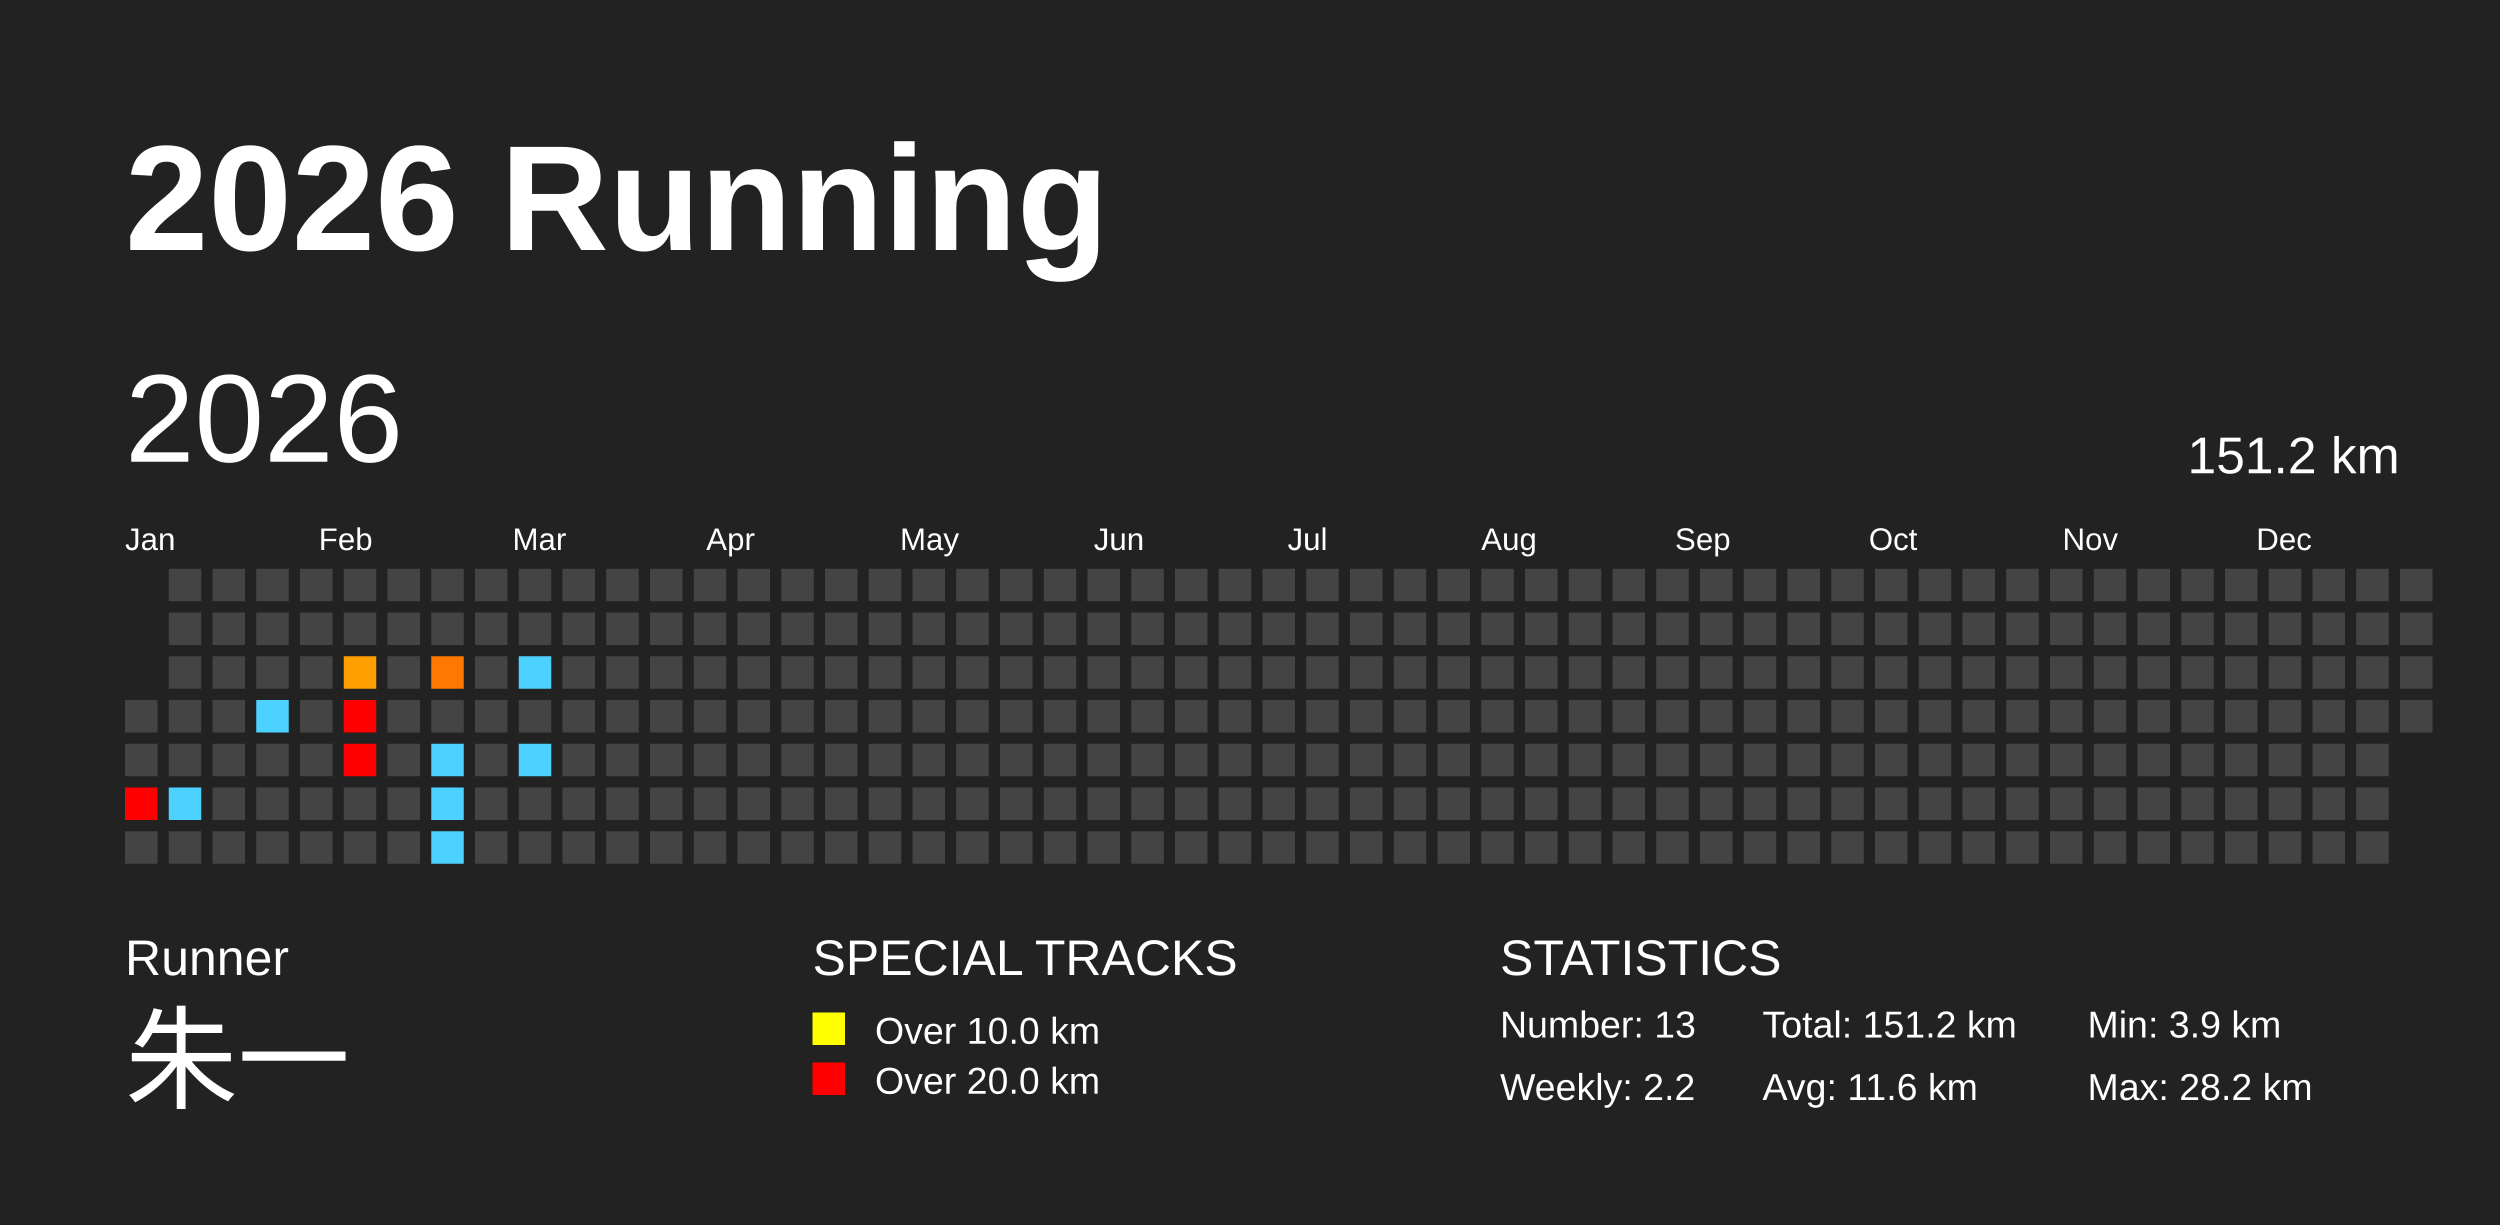
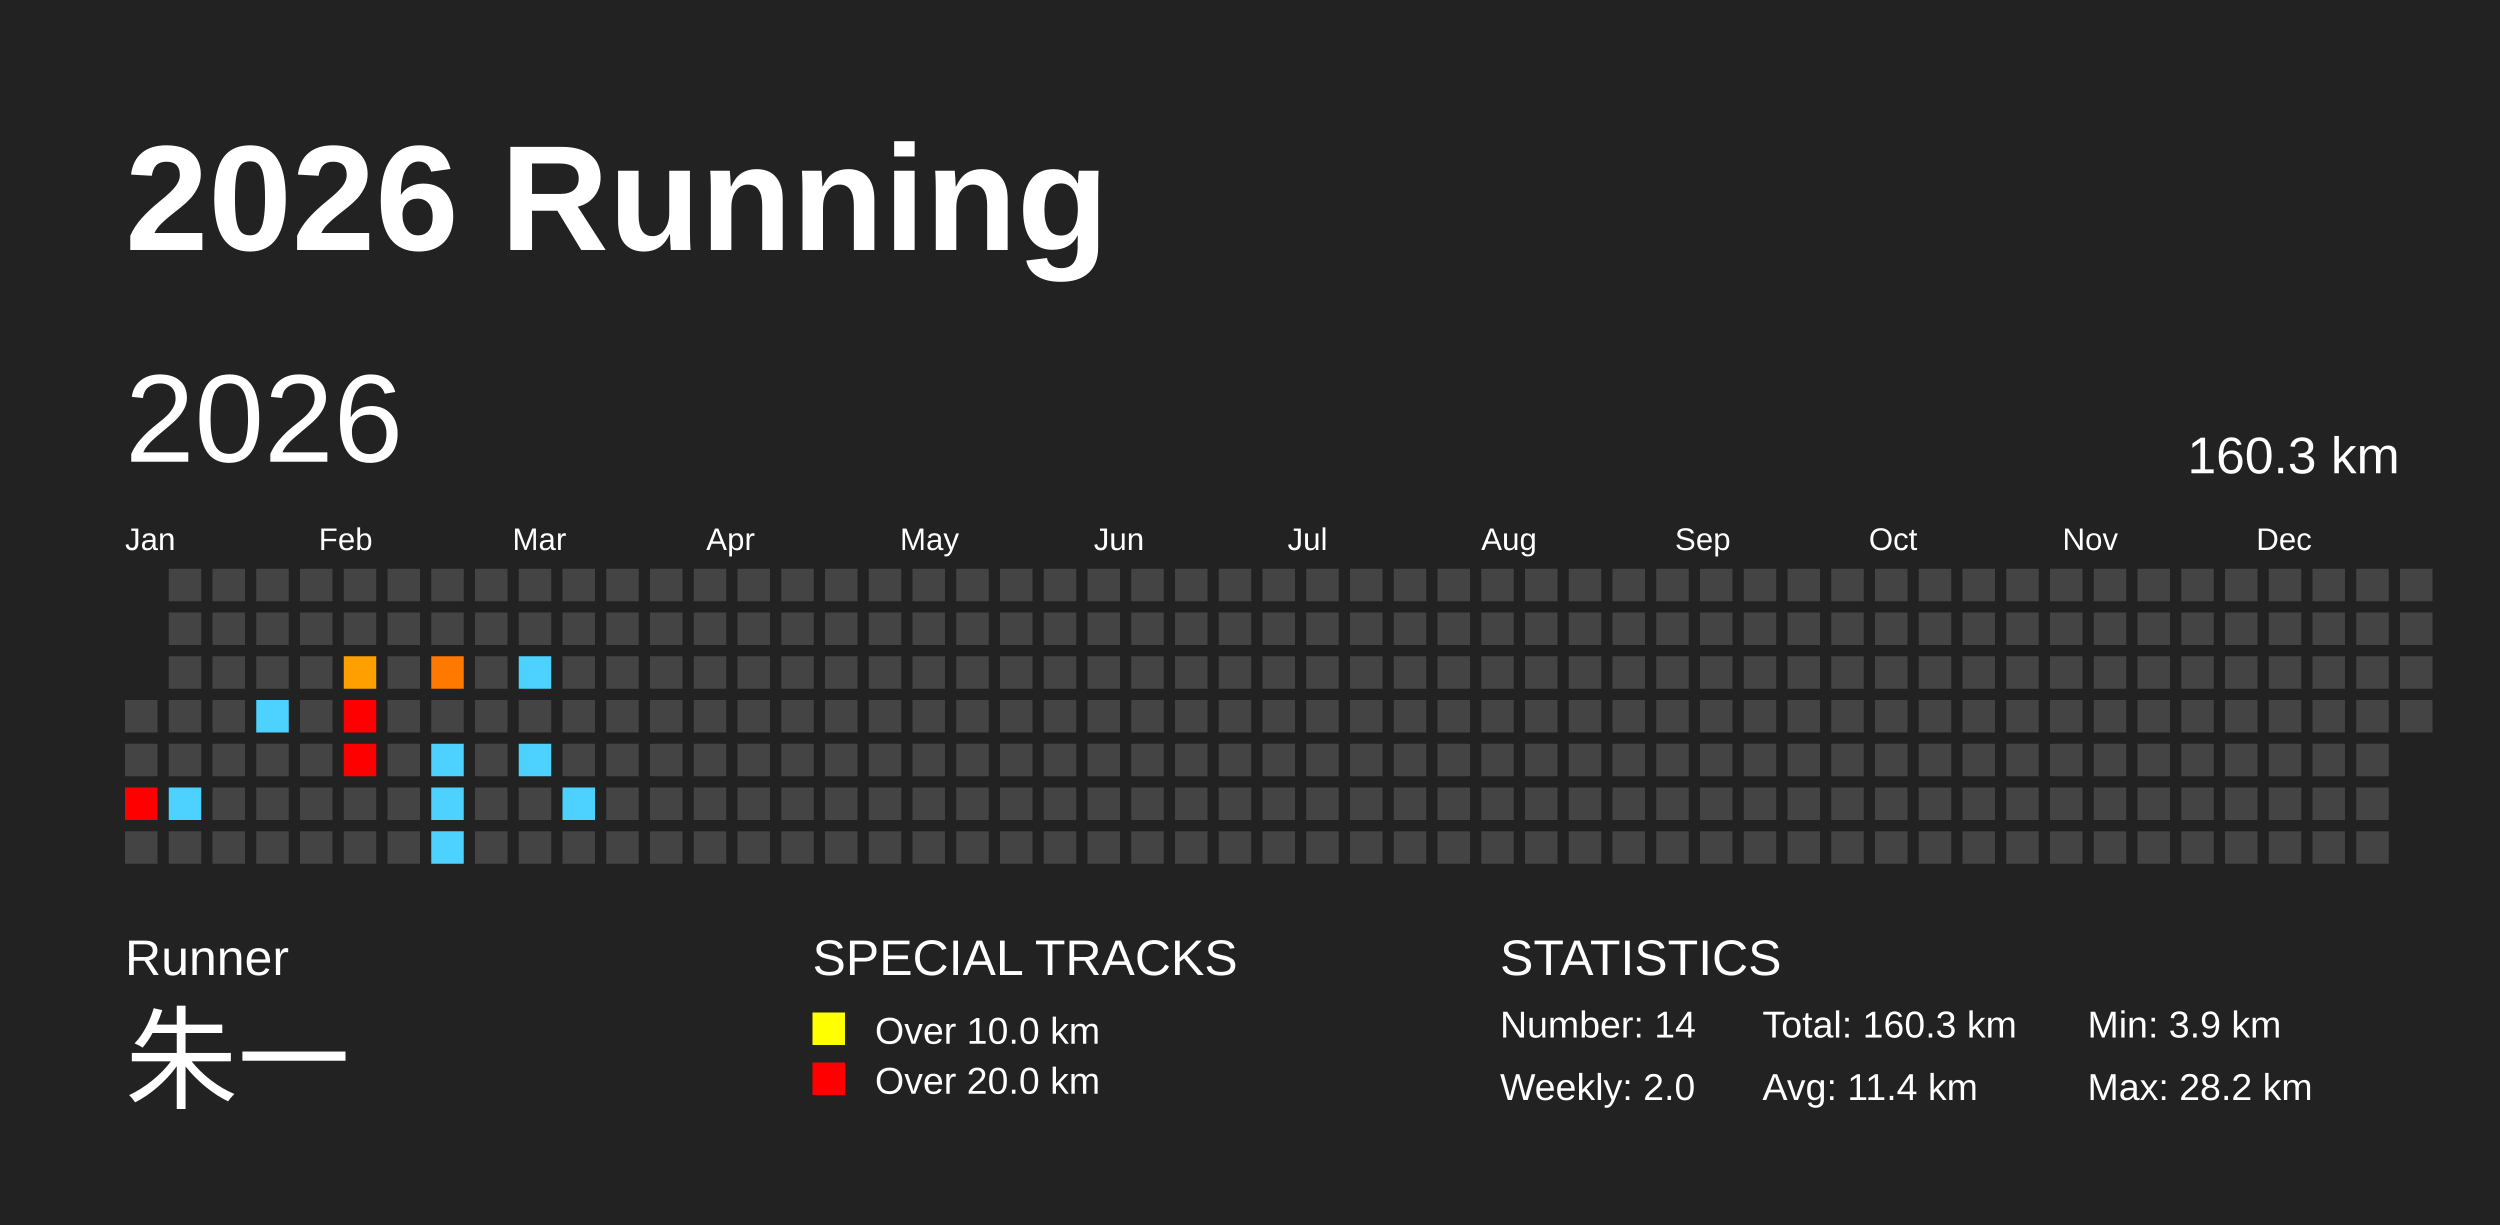
<svg xmlns="http://www.w3.org/2000/svg" baseProfile="full" height="98mm" version="1.1" viewBox="0,0,200,98" width="200mm">
  <defs />
  <rect fill="#222222" height="98" width="200" x="0" y="0" />
  <text fill="#FFFFFF" style="font-size:12px; font-family:Arial; font-weight:bold;" x="10" y="20">2026 Running</text>
  <text fill="#FFFFFF" style="font-size:4px; font-family:Arial" x="10" y="78">Runner</text>
  <text fill="#FFFFFF" style="font-size:9px; font-family:Arial" x="10" y="88">朱一</text>
  <text fill="#FFFFFF" style="font-size:4px; font-family:Arial" x="65" y="78">SPECIAL TRACKS</text>
  <rect fill="yellow" height="2.6" width="2.6" x="65" y="81" />
  <text fill="#FFFFFF" style="font-size:3px; font-family:Arial" x="70" y="83.5">Over 10.0 km</text>
  <rect fill="red" height="2.6" width="2.6" x="65" y="85" />
  <text fill="#FFFFFF" style="font-size:3px; font-family:Arial" x="70" y="87.5">Over 20.0 km</text>
  <text fill="#FFFFFF" style="font-size:4px; font-family:Arial" x="120" y="78">STATISTICS</text>
-   <text fill="#FFFFFF" style="font-size:3px; font-family:Arial" x="120" y="83">Number: 13</text>
-   <text fill="#FFFFFF" style="font-size:3px; font-family:Arial" x="120" y="88">Weekly: 2.2</text>
-   <text fill="#FFFFFF" style="font-size:3px; font-family:Arial" x="141" y="83">Total: 151.2 km</text>
-   <text fill="#FFFFFF" style="font-size:3px; font-family:Arial" x="141" y="88">Avg: 11.6 km</text>
+   <text fill="#FFFFFF" style="font-size:3px; font-family:Arial" x="120" y="83">Number: 14</text>
+   <text fill="#FFFFFF" style="font-size:3px; font-family:Arial" x="120" y="88">Weekly: 2.0</text>
+   <text fill="#FFFFFF" style="font-size:3px; font-family:Arial" x="141" y="83">Total: 160.3 km</text>
+   <text fill="#FFFFFF" style="font-size:3px; font-family:Arial" x="141" y="88">Avg: 11.4 km</text>
  <text fill="#FFFFFF" style="font-size:3px; font-family:Arial" x="167" y="83">Min: 3.9 km</text>
  <text fill="#FFFFFF" style="font-size:3px; font-family:Arial" x="167" y="88">Max: 28.2 km</text>
  <text dominant-baseline="hanging" fill="#FFFFFF" style="font-size:10.0px; font-family:Arial;" x="10" y="30">2026</text>
-   <text dominant-baseline="hanging" fill="#FFFFFF" style="font-size:4.125px; font-family:Arial;" x="175" y="35">151.2 km</text>
+   <text dominant-baseline="hanging" fill="#FFFFFF" style="font-size:4.125px; font-family:Arial;" x="175" y="35">160.3 km</text>
  <text fill="#FFFFFF" style="font-size:2.5px; font-family:Arial" x="10.0" y="44">Jan</text>
  <text fill="#FFFFFF" style="font-size:2.5px; font-family:Arial" x="25.5" y="44">Feb</text>
  <text fill="#FFFFFF" style="font-size:2.5px; font-family:Arial" x="41.0" y="44">Mar</text>
  <text fill="#FFFFFF" style="font-size:2.5px; font-family:Arial" x="56.5" y="44">Apr</text>
  <text fill="#FFFFFF" style="font-size:2.5px; font-family:Arial" x="72.0" y="44">May</text>
  <text fill="#FFFFFF" style="font-size:2.5px; font-family:Arial" x="87.5" y="44">Jun</text>
  <text fill="#FFFFFF" style="font-size:2.5px; font-family:Arial" x="103.0" y="44">Jul</text>
  <text fill="#FFFFFF" style="font-size:2.5px; font-family:Arial" x="118.5" y="44">Aug</text>
  <text fill="#FFFFFF" style="font-size:2.5px; font-family:Arial" x="134.0" y="44">Sep</text>
  <text fill="#FFFFFF" style="font-size:2.5px; font-family:Arial" x="149.5" y="44">Oct</text>
  <text fill="#FFFFFF" style="font-size:2.5px; font-family:Arial" x="165.0" y="44">Nov</text>
  <text fill="#FFFFFF" style="font-size:2.5px; font-family:Arial" x="180.5" y="44">Dec</text>
  <rect fill="#444444" height="2.6" width="2.6" x="10.0" y="56.0" />
  <rect fill="#444444" height="2.6" width="2.6" x="10.0" y="59.5" />
  <rect fill="red" height="2.6" width="2.6" x="10.0" y="63.0" />
  <rect fill="#444444" height="2.6" width="2.6" x="10.0" y="66.5" />
  <rect fill="#444444" height="2.6" width="2.6" x="13.5" y="45.5" />
  <rect fill="#444444" height="2.6" width="2.6" x="13.5" y="49.0" />
  <rect fill="#444444" height="2.6" width="2.6" x="13.5" y="52.5" />
  <rect fill="#444444" height="2.6" width="2.6" x="13.5" y="56.0" />
  <rect fill="#444444" height="2.6" width="2.6" x="13.5" y="59.5" />
  <rect fill="#4dd2ff" height="2.6" width="2.6" x="13.5" y="63.0" />
  <rect fill="#444444" height="2.6" width="2.6" x="13.5" y="66.5" />
  <rect fill="#444444" height="2.6" width="2.6" x="17.0" y="45.5" />
  <rect fill="#444444" height="2.6" width="2.6" x="17.0" y="49.0" />
  <rect fill="#444444" height="2.6" width="2.6" x="17.0" y="52.5" />
  <rect fill="#444444" height="2.6" width="2.6" x="17.0" y="56.0" />
  <rect fill="#444444" height="2.6" width="2.6" x="17.0" y="59.5" />
  <rect fill="#444444" height="2.6" width="2.6" x="17.0" y="63.0" />
  <rect fill="#444444" height="2.6" width="2.6" x="17.0" y="66.5" />
  <rect fill="#444444" height="2.6" width="2.6" x="20.5" y="45.5" />
  <rect fill="#444444" height="2.6" width="2.6" x="20.5" y="49.0" />
  <rect fill="#444444" height="2.6" width="2.6" x="20.5" y="52.5" />
  <rect fill="#4dd2ff" height="2.6" width="2.6" x="20.5" y="56.0" />
  <rect fill="#444444" height="2.6" width="2.6" x="20.5" y="59.5" />
  <rect fill="#444444" height="2.6" width="2.6" x="20.5" y="63.0" />
  <rect fill="#444444" height="2.6" width="2.6" x="20.5" y="66.5" />
  <rect fill="#444444" height="2.6" width="2.6" x="24.0" y="45.5" />
  <rect fill="#444444" height="2.6" width="2.6" x="24.0" y="49.0" />
  <rect fill="#444444" height="2.6" width="2.6" x="24.0" y="52.5" />
  <rect fill="#444444" height="2.6" width="2.6" x="24.0" y="56.0" />
  <rect fill="#444444" height="2.6" width="2.6" x="24.0" y="59.5" />
  <rect fill="#444444" height="2.6" width="2.6" x="24.0" y="63.0" />
  <rect fill="#444444" height="2.6" width="2.6" x="24.0" y="66.5" />
  <rect fill="#444444" height="2.6" width="2.6" x="27.5" y="45.5" />
  <rect fill="#444444" height="2.6" width="2.6" x="27.5" y="49.0" />
  <rect fill="#ff9f00" height="2.6" width="2.6" x="27.5" y="52.5" />
  <rect fill="red" height="2.6" width="2.6" x="27.5" y="56.0" />
  <rect fill="red" height="2.6" width="2.6" x="27.5" y="59.5" />
  <rect fill="#444444" height="2.6" width="2.6" x="27.5" y="63.0" />
  <rect fill="#444444" height="2.6" width="2.6" x="27.5" y="66.5" />
  <rect fill="#444444" height="2.6" width="2.6" x="31.0" y="45.5" />
  <rect fill="#444444" height="2.6" width="2.6" x="31.0" y="49.0" />
  <rect fill="#444444" height="2.6" width="2.6" x="31.0" y="52.5" />
  <rect fill="#444444" height="2.6" width="2.6" x="31.0" y="56.0" />
  <rect fill="#444444" height="2.6" width="2.6" x="31.0" y="59.5" />
  <rect fill="#444444" height="2.6" width="2.6" x="31.0" y="63.0" />
  <rect fill="#444444" height="2.6" width="2.6" x="31.0" y="66.5" />
  <rect fill="#444444" height="2.6" width="2.6" x="34.5" y="45.5" />
  <rect fill="#444444" height="2.6" width="2.6" x="34.5" y="49.0" />
  <rect fill="#ff7800" height="2.6" width="2.6" x="34.5" y="52.5" />
  <rect fill="#444444" height="2.6" width="2.6" x="34.5" y="56.0" />
  <rect fill="#4dd2ff" height="2.6" width="2.6" x="34.5" y="59.5" />
  <rect fill="#4dd2ff" height="2.6" width="2.6" x="34.5" y="63.0" />
  <rect fill="#4dd2ff" height="2.6" width="2.6" x="34.5" y="66.5" />
  <rect fill="#444444" height="2.6" width="2.6" x="38.0" y="45.5" />
  <rect fill="#444444" height="2.6" width="2.6" x="38.0" y="49.0" />
  <rect fill="#444444" height="2.6" width="2.6" x="38.0" y="52.5" />
  <rect fill="#444444" height="2.6" width="2.6" x="38.0" y="56.0" />
  <rect fill="#444444" height="2.6" width="2.6" x="38.0" y="59.5" />
  <rect fill="#444444" height="2.6" width="2.6" x="38.0" y="63.0" />
  <rect fill="#444444" height="2.6" width="2.6" x="38.0" y="66.5" />
  <rect fill="#444444" height="2.6" width="2.6" x="41.5" y="45.5" />
  <rect fill="#444444" height="2.6" width="2.6" x="41.5" y="49.0" />
  <rect fill="#4dd2ff" height="2.6" width="2.6" x="41.5" y="52.5" />
  <rect fill="#444444" height="2.6" width="2.6" x="41.5" y="56.0" />
  <rect fill="#4dd2ff" height="2.6" width="2.6" x="41.5" y="59.5" />
  <rect fill="#444444" height="2.6" width="2.6" x="41.5" y="63.0" />
  <rect fill="#444444" height="2.6" width="2.6" x="41.5" y="66.5" />
  <rect fill="#444444" height="2.6" width="2.6" x="45.0" y="45.5" />
  <rect fill="#444444" height="2.6" width="2.6" x="45.0" y="49.0" />
  <rect fill="#444444" height="2.6" width="2.6" x="45.0" y="52.5" />
  <rect fill="#444444" height="2.6" width="2.6" x="45.0" y="56.0" />
  <rect fill="#444444" height="2.6" width="2.6" x="45.0" y="59.5" />
-   <rect fill="#444444" height="2.6" width="2.6" x="45.0" y="63.0" />
+   <rect fill="#4dd2ff" height="2.6" width="2.6" x="45.0" y="63.0" />
  <rect fill="#444444" height="2.6" width="2.6" x="45.0" y="66.5" />
  <rect fill="#444444" height="2.6" width="2.6" x="48.5" y="45.5" />
  <rect fill="#444444" height="2.6" width="2.6" x="48.5" y="49.0" />
  <rect fill="#444444" height="2.6" width="2.6" x="48.5" y="52.5" />
  <rect fill="#444444" height="2.6" width="2.6" x="48.5" y="56.0" />
  <rect fill="#444444" height="2.6" width="2.6" x="48.5" y="59.5" />
  <rect fill="#444444" height="2.6" width="2.6" x="48.5" y="63.0" />
  <rect fill="#444444" height="2.6" width="2.6" x="48.5" y="66.5" />
  <rect fill="#444444" height="2.6" width="2.6" x="52.0" y="45.5" />
  <rect fill="#444444" height="2.6" width="2.6" x="52.0" y="49.0" />
  <rect fill="#444444" height="2.6" width="2.6" x="52.0" y="52.5" />
  <rect fill="#444444" height="2.6" width="2.6" x="52.0" y="56.0" />
  <rect fill="#444444" height="2.6" width="2.6" x="52.0" y="59.5" />
  <rect fill="#444444" height="2.6" width="2.6" x="52.0" y="63.0" />
  <rect fill="#444444" height="2.6" width="2.6" x="52.0" y="66.5" />
  <rect fill="#444444" height="2.6" width="2.6" x="55.5" y="45.5" />
  <rect fill="#444444" height="2.6" width="2.6" x="55.5" y="49.0" />
  <rect fill="#444444" height="2.6" width="2.6" x="55.5" y="52.5" />
  <rect fill="#444444" height="2.6" width="2.6" x="55.5" y="56.0" />
  <rect fill="#444444" height="2.6" width="2.6" x="55.5" y="59.5" />
  <rect fill="#444444" height="2.6" width="2.6" x="55.5" y="63.0" />
  <rect fill="#444444" height="2.6" width="2.6" x="55.5" y="66.5" />
  <rect fill="#444444" height="2.6" width="2.6" x="59.0" y="45.5" />
  <rect fill="#444444" height="2.6" width="2.6" x="59.0" y="49.0" />
  <rect fill="#444444" height="2.6" width="2.6" x="59.0" y="52.5" />
  <rect fill="#444444" height="2.6" width="2.6" x="59.0" y="56.0" />
  <rect fill="#444444" height="2.6" width="2.6" x="59.0" y="59.5" />
  <rect fill="#444444" height="2.6" width="2.6" x="59.0" y="63.0" />
  <rect fill="#444444" height="2.6" width="2.6" x="59.0" y="66.5" />
  <rect fill="#444444" height="2.6" width="2.6" x="62.5" y="45.5" />
  <rect fill="#444444" height="2.6" width="2.6" x="62.5" y="49.0" />
  <rect fill="#444444" height="2.6" width="2.6" x="62.5" y="52.5" />
  <rect fill="#444444" height="2.6" width="2.6" x="62.5" y="56.0" />
  <rect fill="#444444" height="2.6" width="2.6" x="62.5" y="59.5" />
  <rect fill="#444444" height="2.6" width="2.6" x="62.5" y="63.0" />
  <rect fill="#444444" height="2.6" width="2.6" x="62.5" y="66.5" />
  <rect fill="#444444" height="2.6" width="2.6" x="66.0" y="45.5" />
  <rect fill="#444444" height="2.6" width="2.6" x="66.0" y="49.0" />
  <rect fill="#444444" height="2.6" width="2.6" x="66.0" y="52.5" />
  <rect fill="#444444" height="2.6" width="2.6" x="66.0" y="56.0" />
  <rect fill="#444444" height="2.6" width="2.6" x="66.0" y="59.5" />
  <rect fill="#444444" height="2.6" width="2.6" x="66.0" y="63.0" />
  <rect fill="#444444" height="2.6" width="2.6" x="66.0" y="66.5" />
  <rect fill="#444444" height="2.6" width="2.6" x="69.5" y="45.5" />
  <rect fill="#444444" height="2.6" width="2.6" x="69.5" y="49.0" />
  <rect fill="#444444" height="2.6" width="2.6" x="69.5" y="52.5" />
  <rect fill="#444444" height="2.6" width="2.6" x="69.5" y="56.0" />
  <rect fill="#444444" height="2.6" width="2.6" x="69.5" y="59.5" />
  <rect fill="#444444" height="2.6" width="2.6" x="69.5" y="63.0" />
  <rect fill="#444444" height="2.6" width="2.6" x="69.5" y="66.5" />
  <rect fill="#444444" height="2.6" width="2.6" x="73.0" y="45.5" />
  <rect fill="#444444" height="2.6" width="2.6" x="73.0" y="49.0" />
  <rect fill="#444444" height="2.6" width="2.6" x="73.0" y="52.5" />
  <rect fill="#444444" height="2.6" width="2.6" x="73.0" y="56.0" />
  <rect fill="#444444" height="2.6" width="2.6" x="73.0" y="59.5" />
  <rect fill="#444444" height="2.6" width="2.6" x="73.0" y="63.0" />
  <rect fill="#444444" height="2.6" width="2.6" x="73.0" y="66.5" />
  <rect fill="#444444" height="2.6" width="2.6" x="76.5" y="45.5" />
  <rect fill="#444444" height="2.6" width="2.6" x="76.5" y="49.0" />
  <rect fill="#444444" height="2.6" width="2.6" x="76.5" y="52.5" />
  <rect fill="#444444" height="2.6" width="2.6" x="76.5" y="56.0" />
  <rect fill="#444444" height="2.6" width="2.6" x="76.5" y="59.5" />
  <rect fill="#444444" height="2.6" width="2.6" x="76.5" y="63.0" />
  <rect fill="#444444" height="2.6" width="2.6" x="76.5" y="66.5" />
  <rect fill="#444444" height="2.6" width="2.6" x="80.0" y="45.5" />
  <rect fill="#444444" height="2.6" width="2.6" x="80.0" y="49.0" />
  <rect fill="#444444" height="2.6" width="2.6" x="80.0" y="52.5" />
  <rect fill="#444444" height="2.6" width="2.6" x="80.0" y="56.0" />
  <rect fill="#444444" height="2.6" width="2.6" x="80.0" y="59.5" />
  <rect fill="#444444" height="2.6" width="2.6" x="80.0" y="63.0" />
  <rect fill="#444444" height="2.6" width="2.6" x="80.0" y="66.5" />
  <rect fill="#444444" height="2.6" width="2.6" x="83.5" y="45.5" />
  <rect fill="#444444" height="2.6" width="2.6" x="83.5" y="49.0" />
  <rect fill="#444444" height="2.6" width="2.6" x="83.5" y="52.5" />
  <rect fill="#444444" height="2.6" width="2.6" x="83.5" y="56.0" />
  <rect fill="#444444" height="2.6" width="2.6" x="83.5" y="59.5" />
  <rect fill="#444444" height="2.6" width="2.6" x="83.5" y="63.0" />
  <rect fill="#444444" height="2.6" width="2.6" x="83.5" y="66.5" />
  <rect fill="#444444" height="2.6" width="2.6" x="87.0" y="45.5" />
  <rect fill="#444444" height="2.6" width="2.6" x="87.0" y="49.0" />
  <rect fill="#444444" height="2.6" width="2.6" x="87.0" y="52.5" />
  <rect fill="#444444" height="2.6" width="2.6" x="87.0" y="56.0" />
  <rect fill="#444444" height="2.6" width="2.6" x="87.0" y="59.5" />
  <rect fill="#444444" height="2.6" width="2.6" x="87.0" y="63.0" />
  <rect fill="#444444" height="2.6" width="2.6" x="87.0" y="66.5" />
  <rect fill="#444444" height="2.6" width="2.6" x="90.5" y="45.5" />
  <rect fill="#444444" height="2.6" width="2.6" x="90.5" y="49.0" />
  <rect fill="#444444" height="2.6" width="2.6" x="90.5" y="52.5" />
  <rect fill="#444444" height="2.6" width="2.6" x="90.5" y="56.0" />
  <rect fill="#444444" height="2.6" width="2.6" x="90.5" y="59.5" />
  <rect fill="#444444" height="2.6" width="2.6" x="90.5" y="63.0" />
  <rect fill="#444444" height="2.6" width="2.6" x="90.5" y="66.5" />
  <rect fill="#444444" height="2.6" width="2.6" x="94.0" y="45.5" />
  <rect fill="#444444" height="2.6" width="2.6" x="94.0" y="49.0" />
  <rect fill="#444444" height="2.6" width="2.6" x="94.0" y="52.5" />
  <rect fill="#444444" height="2.6" width="2.6" x="94.0" y="56.0" />
  <rect fill="#444444" height="2.6" width="2.6" x="94.0" y="59.5" />
  <rect fill="#444444" height="2.6" width="2.6" x="94.0" y="63.0" />
  <rect fill="#444444" height="2.6" width="2.6" x="94.0" y="66.5" />
  <rect fill="#444444" height="2.6" width="2.6" x="97.5" y="45.5" />
  <rect fill="#444444" height="2.6" width="2.6" x="97.5" y="49.0" />
  <rect fill="#444444" height="2.6" width="2.6" x="97.5" y="52.5" />
  <rect fill="#444444" height="2.6" width="2.6" x="97.5" y="56.0" />
  <rect fill="#444444" height="2.6" width="2.6" x="97.5" y="59.5" />
  <rect fill="#444444" height="2.6" width="2.6" x="97.5" y="63.0" />
  <rect fill="#444444" height="2.6" width="2.6" x="97.5" y="66.5" />
  <rect fill="#444444" height="2.6" width="2.6" x="101.0" y="45.5" />
  <rect fill="#444444" height="2.6" width="2.6" x="101.0" y="49.0" />
  <rect fill="#444444" height="2.6" width="2.6" x="101.0" y="52.5" />
  <rect fill="#444444" height="2.6" width="2.6" x="101.0" y="56.0" />
  <rect fill="#444444" height="2.6" width="2.6" x="101.0" y="59.5" />
  <rect fill="#444444" height="2.6" width="2.6" x="101.0" y="63.0" />
  <rect fill="#444444" height="2.6" width="2.6" x="101.0" y="66.5" />
  <rect fill="#444444" height="2.6" width="2.6" x="104.5" y="45.5" />
  <rect fill="#444444" height="2.6" width="2.6" x="104.5" y="49.0" />
  <rect fill="#444444" height="2.6" width="2.6" x="104.5" y="52.5" />
  <rect fill="#444444" height="2.6" width="2.6" x="104.5" y="56.0" />
  <rect fill="#444444" height="2.6" width="2.6" x="104.5" y="59.5" />
  <rect fill="#444444" height="2.6" width="2.6" x="104.5" y="63.0" />
  <rect fill="#444444" height="2.6" width="2.6" x="104.5" y="66.5" />
  <rect fill="#444444" height="2.6" width="2.6" x="108.0" y="45.5" />
  <rect fill="#444444" height="2.6" width="2.6" x="108.0" y="49.0" />
  <rect fill="#444444" height="2.6" width="2.6" x="108.0" y="52.5" />
  <rect fill="#444444" height="2.6" width="2.6" x="108.0" y="56.0" />
  <rect fill="#444444" height="2.6" width="2.6" x="108.0" y="59.5" />
  <rect fill="#444444" height="2.6" width="2.6" x="108.0" y="63.0" />
  <rect fill="#444444" height="2.6" width="2.6" x="108.0" y="66.5" />
  <rect fill="#444444" height="2.6" width="2.6" x="111.5" y="45.5" />
  <rect fill="#444444" height="2.6" width="2.6" x="111.5" y="49.0" />
  <rect fill="#444444" height="2.6" width="2.6" x="111.5" y="52.5" />
  <rect fill="#444444" height="2.6" width="2.6" x="111.5" y="56.0" />
  <rect fill="#444444" height="2.6" width="2.6" x="111.5" y="59.5" />
  <rect fill="#444444" height="2.6" width="2.6" x="111.5" y="63.0" />
  <rect fill="#444444" height="2.6" width="2.6" x="111.5" y="66.5" />
  <rect fill="#444444" height="2.6" width="2.6" x="115.0" y="45.5" />
  <rect fill="#444444" height="2.6" width="2.6" x="115.0" y="49.0" />
  <rect fill="#444444" height="2.6" width="2.6" x="115.0" y="52.5" />
  <rect fill="#444444" height="2.6" width="2.6" x="115.0" y="56.0" />
  <rect fill="#444444" height="2.6" width="2.6" x="115.0" y="59.5" />
  <rect fill="#444444" height="2.6" width="2.6" x="115.0" y="63.0" />
  <rect fill="#444444" height="2.6" width="2.6" x="115.0" y="66.5" />
  <rect fill="#444444" height="2.6" width="2.6" x="118.5" y="45.5" />
  <rect fill="#444444" height="2.6" width="2.6" x="118.5" y="49.0" />
  <rect fill="#444444" height="2.6" width="2.6" x="118.5" y="52.5" />
  <rect fill="#444444" height="2.6" width="2.6" x="118.5" y="56.0" />
  <rect fill="#444444" height="2.6" width="2.6" x="118.5" y="59.5" />
  <rect fill="#444444" height="2.6" width="2.6" x="118.5" y="63.0" />
  <rect fill="#444444" height="2.6" width="2.6" x="118.5" y="66.5" />
  <rect fill="#444444" height="2.6" width="2.6" x="122.0" y="45.5" />
  <rect fill="#444444" height="2.6" width="2.6" x="122.0" y="49.0" />
  <rect fill="#444444" height="2.6" width="2.6" x="122.0" y="52.5" />
  <rect fill="#444444" height="2.6" width="2.6" x="122.0" y="56.0" />
  <rect fill="#444444" height="2.6" width="2.6" x="122.0" y="59.5" />
  <rect fill="#444444" height="2.6" width="2.6" x="122.0" y="63.0" />
  <rect fill="#444444" height="2.6" width="2.6" x="122.0" y="66.5" />
  <rect fill="#444444" height="2.6" width="2.6" x="125.5" y="45.5" />
  <rect fill="#444444" height="2.6" width="2.6" x="125.5" y="49.0" />
  <rect fill="#444444" height="2.6" width="2.6" x="125.5" y="52.5" />
  <rect fill="#444444" height="2.6" width="2.6" x="125.5" y="56.0" />
  <rect fill="#444444" height="2.6" width="2.6" x="125.5" y="59.5" />
  <rect fill="#444444" height="2.6" width="2.6" x="125.5" y="63.0" />
  <rect fill="#444444" height="2.6" width="2.6" x="125.5" y="66.5" />
  <rect fill="#444444" height="2.6" width="2.6" x="129.0" y="45.5" />
  <rect fill="#444444" height="2.6" width="2.6" x="129.0" y="49.0" />
  <rect fill="#444444" height="2.6" width="2.6" x="129.0" y="52.5" />
  <rect fill="#444444" height="2.6" width="2.6" x="129.0" y="56.0" />
  <rect fill="#444444" height="2.6" width="2.6" x="129.0" y="59.5" />
  <rect fill="#444444" height="2.6" width="2.6" x="129.0" y="63.0" />
  <rect fill="#444444" height="2.6" width="2.6" x="129.0" y="66.5" />
  <rect fill="#444444" height="2.6" width="2.6" x="132.5" y="45.5" />
  <rect fill="#444444" height="2.6" width="2.6" x="132.5" y="49.0" />
  <rect fill="#444444" height="2.6" width="2.6" x="132.5" y="52.5" />
  <rect fill="#444444" height="2.6" width="2.6" x="132.5" y="56.0" />
  <rect fill="#444444" height="2.6" width="2.6" x="132.5" y="59.5" />
  <rect fill="#444444" height="2.6" width="2.6" x="132.5" y="63.0" />
  <rect fill="#444444" height="2.6" width="2.6" x="132.5" y="66.5" />
  <rect fill="#444444" height="2.6" width="2.6" x="136.0" y="45.5" />
  <rect fill="#444444" height="2.6" width="2.6" x="136.0" y="49.0" />
  <rect fill="#444444" height="2.6" width="2.6" x="136.0" y="52.5" />
  <rect fill="#444444" height="2.6" width="2.6" x="136.0" y="56.0" />
  <rect fill="#444444" height="2.6" width="2.6" x="136.0" y="59.5" />
  <rect fill="#444444" height="2.6" width="2.6" x="136.0" y="63.0" />
  <rect fill="#444444" height="2.6" width="2.6" x="136.0" y="66.5" />
  <rect fill="#444444" height="2.6" width="2.6" x="139.5" y="45.5" />
  <rect fill="#444444" height="2.6" width="2.6" x="139.5" y="49.0" />
  <rect fill="#444444" height="2.6" width="2.6" x="139.5" y="52.5" />
  <rect fill="#444444" height="2.6" width="2.6" x="139.5" y="56.0" />
  <rect fill="#444444" height="2.6" width="2.6" x="139.5" y="59.5" />
  <rect fill="#444444" height="2.6" width="2.6" x="139.5" y="63.0" />
  <rect fill="#444444" height="2.6" width="2.6" x="139.5" y="66.5" />
  <rect fill="#444444" height="2.6" width="2.6" x="143.0" y="45.5" />
  <rect fill="#444444" height="2.6" width="2.6" x="143.0" y="49.0" />
  <rect fill="#444444" height="2.6" width="2.6" x="143.0" y="52.5" />
  <rect fill="#444444" height="2.6" width="2.6" x="143.0" y="56.0" />
  <rect fill="#444444" height="2.6" width="2.6" x="143.0" y="59.5" />
  <rect fill="#444444" height="2.6" width="2.6" x="143.0" y="63.0" />
  <rect fill="#444444" height="2.6" width="2.6" x="143.0" y="66.5" />
  <rect fill="#444444" height="2.6" width="2.6" x="146.5" y="45.5" />
  <rect fill="#444444" height="2.6" width="2.6" x="146.5" y="49.0" />
  <rect fill="#444444" height="2.6" width="2.6" x="146.5" y="52.5" />
  <rect fill="#444444" height="2.6" width="2.6" x="146.5" y="56.0" />
  <rect fill="#444444" height="2.6" width="2.6" x="146.5" y="59.5" />
  <rect fill="#444444" height="2.6" width="2.6" x="146.5" y="63.0" />
  <rect fill="#444444" height="2.6" width="2.6" x="146.5" y="66.5" />
  <rect fill="#444444" height="2.6" width="2.6" x="150.0" y="45.5" />
  <rect fill="#444444" height="2.6" width="2.6" x="150.0" y="49.0" />
  <rect fill="#444444" height="2.6" width="2.6" x="150.0" y="52.5" />
  <rect fill="#444444" height="2.6" width="2.6" x="150.0" y="56.0" />
  <rect fill="#444444" height="2.6" width="2.6" x="150.0" y="59.5" />
  <rect fill="#444444" height="2.6" width="2.6" x="150.0" y="63.0" />
  <rect fill="#444444" height="2.6" width="2.6" x="150.0" y="66.5" />
  <rect fill="#444444" height="2.6" width="2.6" x="153.5" y="45.5" />
  <rect fill="#444444" height="2.6" width="2.6" x="153.5" y="49.0" />
  <rect fill="#444444" height="2.6" width="2.6" x="153.5" y="52.5" />
  <rect fill="#444444" height="2.6" width="2.6" x="153.5" y="56.0" />
  <rect fill="#444444" height="2.6" width="2.6" x="153.5" y="59.5" />
  <rect fill="#444444" height="2.6" width="2.6" x="153.5" y="63.0" />
  <rect fill="#444444" height="2.6" width="2.6" x="153.5" y="66.5" />
  <rect fill="#444444" height="2.6" width="2.6" x="157.0" y="45.5" />
  <rect fill="#444444" height="2.6" width="2.6" x="157.0" y="49.0" />
  <rect fill="#444444" height="2.6" width="2.6" x="157.0" y="52.5" />
  <rect fill="#444444" height="2.6" width="2.6" x="157.0" y="56.0" />
  <rect fill="#444444" height="2.6" width="2.6" x="157.0" y="59.5" />
  <rect fill="#444444" height="2.6" width="2.6" x="157.0" y="63.0" />
  <rect fill="#444444" height="2.6" width="2.6" x="157.0" y="66.5" />
  <rect fill="#444444" height="2.6" width="2.6" x="160.5" y="45.5" />
  <rect fill="#444444" height="2.6" width="2.6" x="160.5" y="49.0" />
  <rect fill="#444444" height="2.6" width="2.6" x="160.5" y="52.5" />
  <rect fill="#444444" height="2.6" width="2.6" x="160.5" y="56.0" />
  <rect fill="#444444" height="2.6" width="2.6" x="160.5" y="59.5" />
  <rect fill="#444444" height="2.6" width="2.6" x="160.5" y="63.0" />
  <rect fill="#444444" height="2.6" width="2.6" x="160.5" y="66.5" />
  <rect fill="#444444" height="2.6" width="2.6" x="164.0" y="45.5" />
  <rect fill="#444444" height="2.6" width="2.6" x="164.0" y="49.0" />
  <rect fill="#444444" height="2.6" width="2.6" x="164.0" y="52.5" />
  <rect fill="#444444" height="2.6" width="2.6" x="164.0" y="56.0" />
  <rect fill="#444444" height="2.6" width="2.6" x="164.0" y="59.5" />
  <rect fill="#444444" height="2.6" width="2.6" x="164.0" y="63.0" />
  <rect fill="#444444" height="2.6" width="2.6" x="164.0" y="66.5" />
  <rect fill="#444444" height="2.6" width="2.6" x="167.5" y="45.5" />
  <rect fill="#444444" height="2.6" width="2.6" x="167.5" y="49.0" />
  <rect fill="#444444" height="2.6" width="2.6" x="167.5" y="52.5" />
  <rect fill="#444444" height="2.6" width="2.6" x="167.5" y="56.0" />
  <rect fill="#444444" height="2.6" width="2.6" x="167.5" y="59.5" />
  <rect fill="#444444" height="2.6" width="2.6" x="167.5" y="63.0" />
  <rect fill="#444444" height="2.6" width="2.6" x="167.5" y="66.5" />
  <rect fill="#444444" height="2.6" width="2.6" x="171.0" y="45.5" />
  <rect fill="#444444" height="2.6" width="2.6" x="171.0" y="49.0" />
  <rect fill="#444444" height="2.6" width="2.6" x="171.0" y="52.5" />
  <rect fill="#444444" height="2.6" width="2.6" x="171.0" y="56.0" />
  <rect fill="#444444" height="2.6" width="2.6" x="171.0" y="59.5" />
  <rect fill="#444444" height="2.6" width="2.6" x="171.0" y="63.0" />
  <rect fill="#444444" height="2.6" width="2.6" x="171.0" y="66.5" />
  <rect fill="#444444" height="2.6" width="2.6" x="174.5" y="45.5" />
  <rect fill="#444444" height="2.6" width="2.6" x="174.5" y="49.0" />
  <rect fill="#444444" height="2.6" width="2.6" x="174.5" y="52.5" />
  <rect fill="#444444" height="2.6" width="2.6" x="174.5" y="56.0" />
  <rect fill="#444444" height="2.6" width="2.6" x="174.5" y="59.5" />
  <rect fill="#444444" height="2.6" width="2.6" x="174.5" y="63.0" />
  <rect fill="#444444" height="2.6" width="2.6" x="174.5" y="66.5" />
  <rect fill="#444444" height="2.6" width="2.6" x="178.0" y="45.5" />
  <rect fill="#444444" height="2.6" width="2.6" x="178.0" y="49.0" />
  <rect fill="#444444" height="2.6" width="2.6" x="178.0" y="52.5" />
  <rect fill="#444444" height="2.6" width="2.6" x="178.0" y="56.0" />
  <rect fill="#444444" height="2.6" width="2.6" x="178.0" y="59.5" />
  <rect fill="#444444" height="2.6" width="2.6" x="178.0" y="63.0" />
  <rect fill="#444444" height="2.6" width="2.6" x="178.0" y="66.5" />
  <rect fill="#444444" height="2.6" width="2.6" x="181.5" y="45.5" />
  <rect fill="#444444" height="2.6" width="2.6" x="181.5" y="49.0" />
  <rect fill="#444444" height="2.6" width="2.6" x="181.5" y="52.5" />
  <rect fill="#444444" height="2.6" width="2.6" x="181.5" y="56.0" />
  <rect fill="#444444" height="2.6" width="2.6" x="181.5" y="59.5" />
  <rect fill="#444444" height="2.6" width="2.6" x="181.5" y="63.0" />
  <rect fill="#444444" height="2.6" width="2.6" x="181.5" y="66.5" />
  <rect fill="#444444" height="2.6" width="2.6" x="185.0" y="45.5" />
  <rect fill="#444444" height="2.6" width="2.6" x="185.0" y="49.0" />
  <rect fill="#444444" height="2.6" width="2.6" x="185.0" y="52.5" />
  <rect fill="#444444" height="2.6" width="2.6" x="185.0" y="56.0" />
  <rect fill="#444444" height="2.6" width="2.6" x="185.0" y="59.5" />
  <rect fill="#444444" height="2.6" width="2.6" x="185.0" y="63.0" />
  <rect fill="#444444" height="2.6" width="2.6" x="185.0" y="66.5" />
  <rect fill="#444444" height="2.6" width="2.6" x="188.5" y="45.5" />
  <rect fill="#444444" height="2.6" width="2.6" x="188.5" y="49.0" />
  <rect fill="#444444" height="2.6" width="2.6" x="188.5" y="52.5" />
  <rect fill="#444444" height="2.6" width="2.6" x="188.5" y="56.0" />
  <rect fill="#444444" height="2.6" width="2.6" x="188.5" y="59.5" />
  <rect fill="#444444" height="2.6" width="2.6" x="188.5" y="63.0" />
  <rect fill="#444444" height="2.6" width="2.6" x="188.5" y="66.5" />
  <rect fill="#444444" height="2.6" width="2.6" x="192.0" y="45.5" />
  <rect fill="#444444" height="2.6" width="2.6" x="192.0" y="49.0" />
  <rect fill="#444444" height="2.6" width="2.6" x="192.0" y="52.5" />
  <rect fill="#444444" height="2.6" width="2.6" x="192.0" y="56.0" />
</svg>
